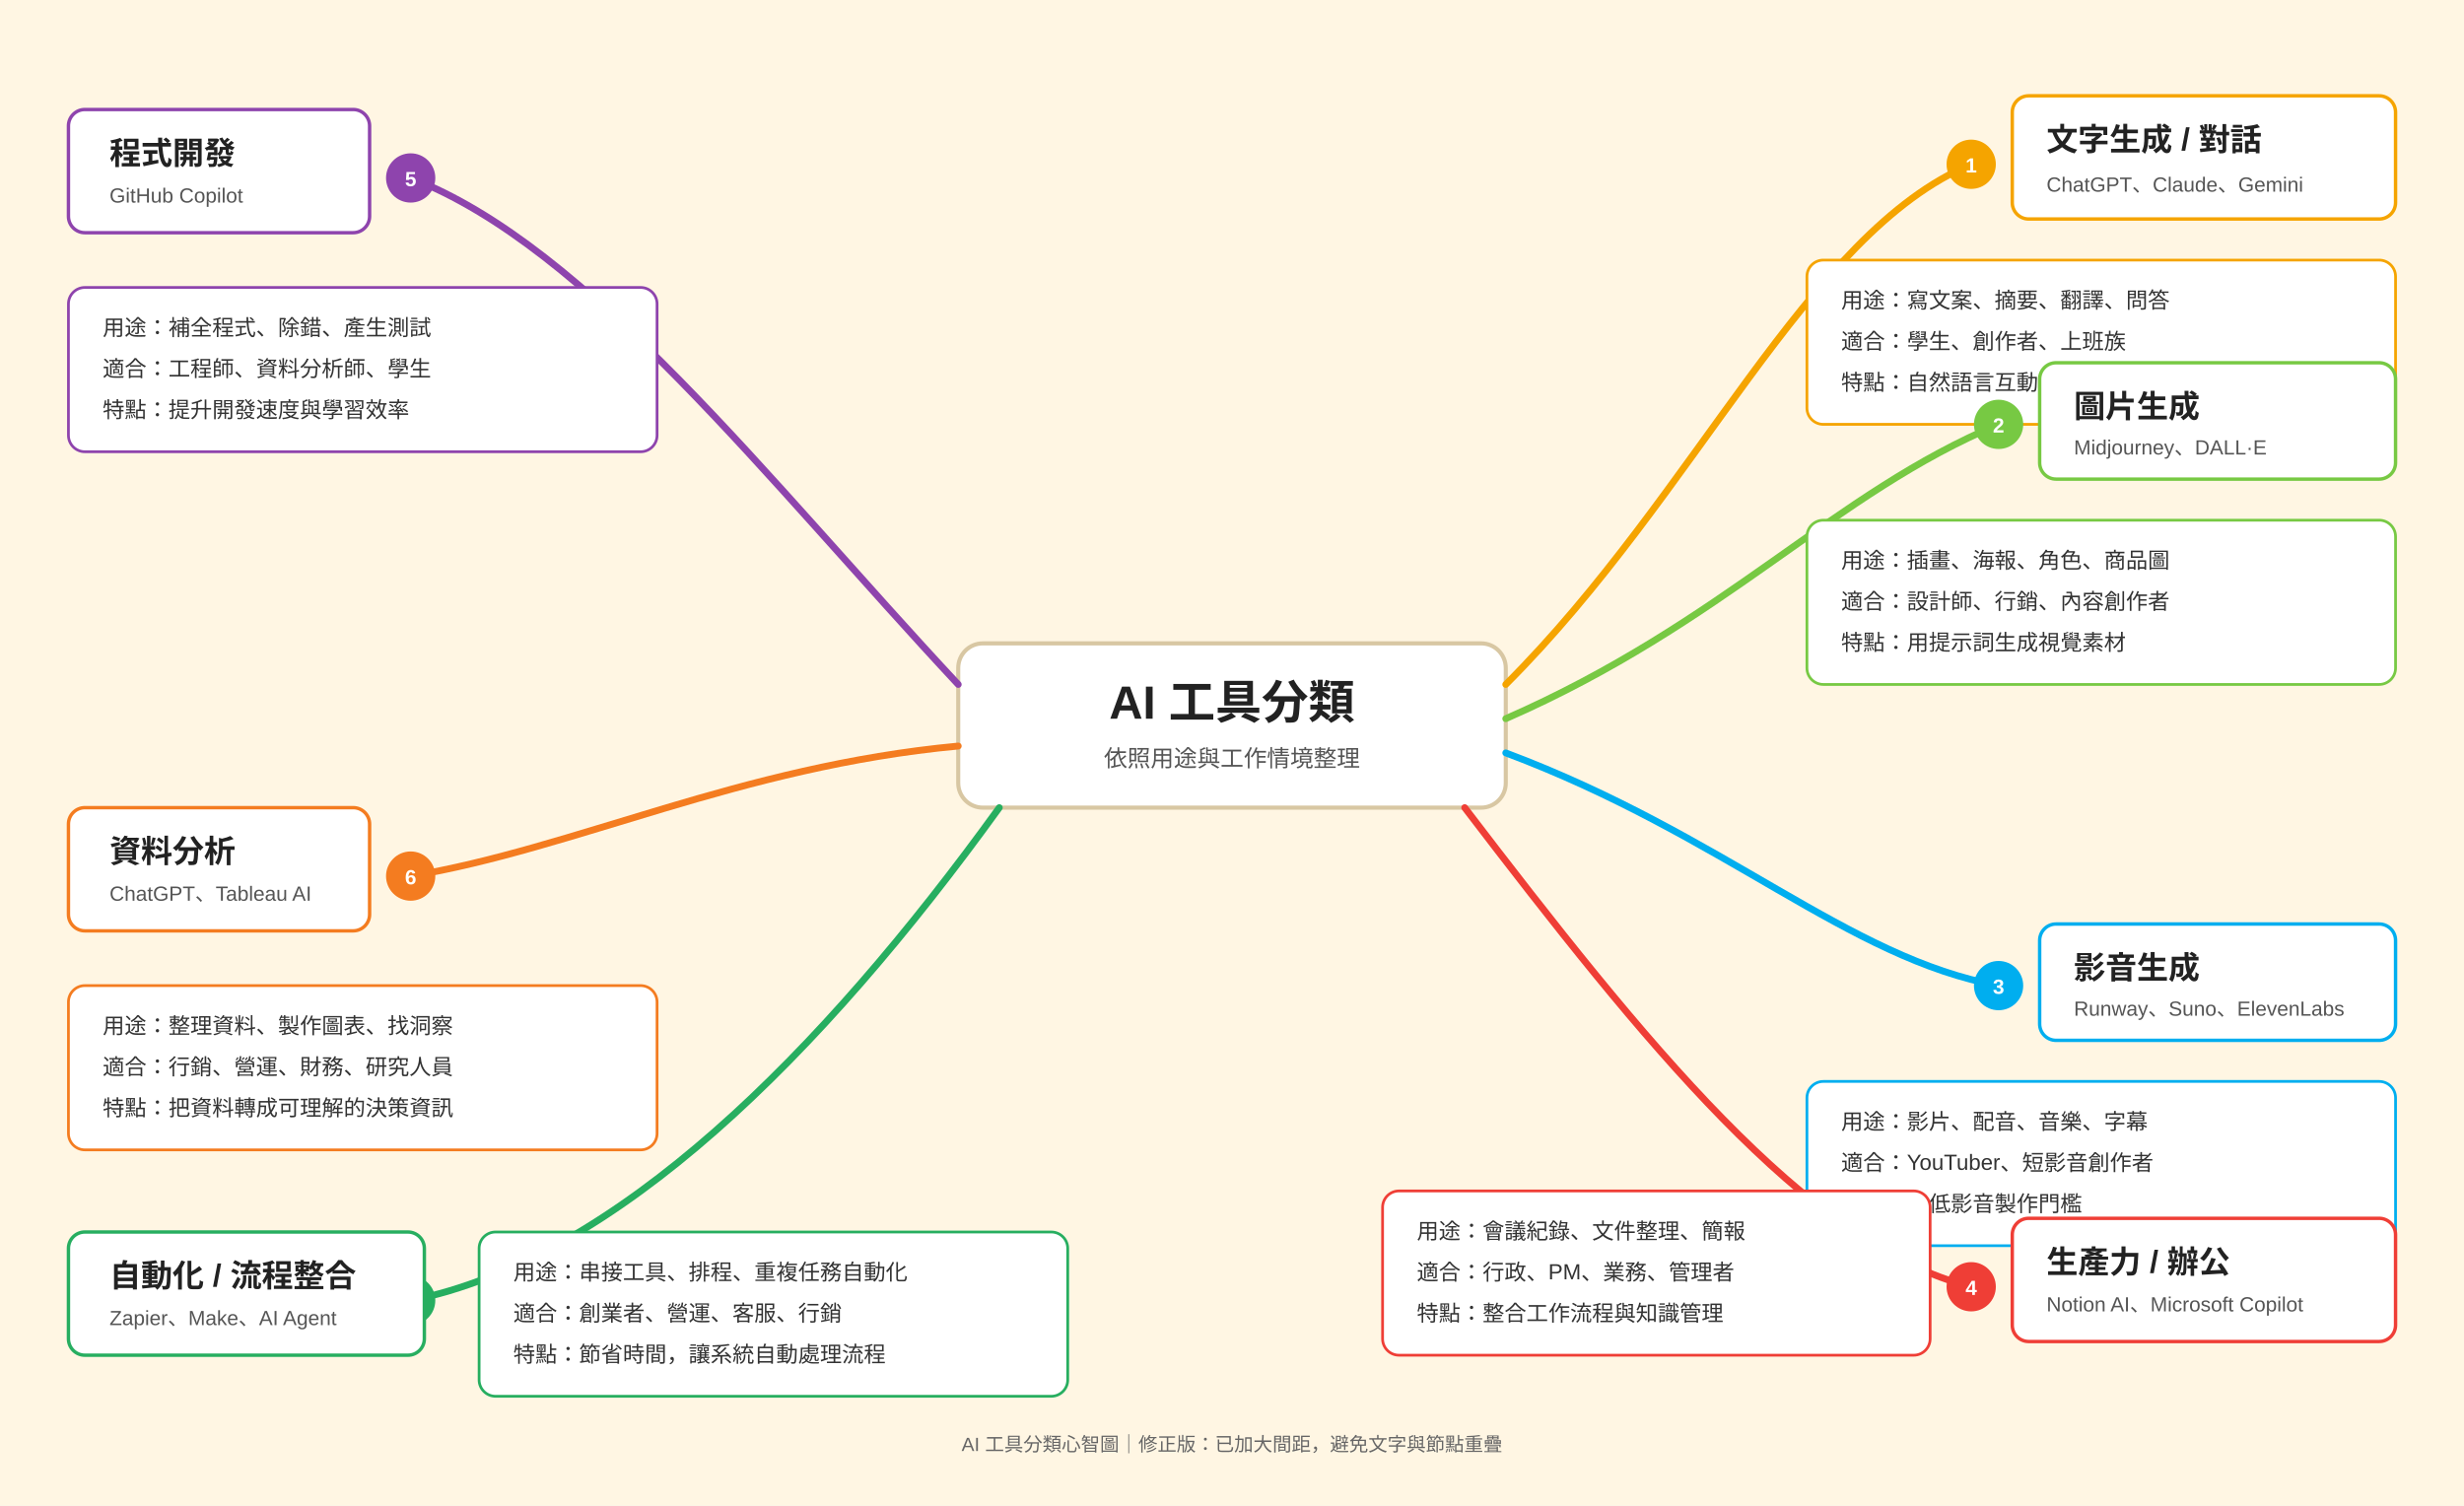
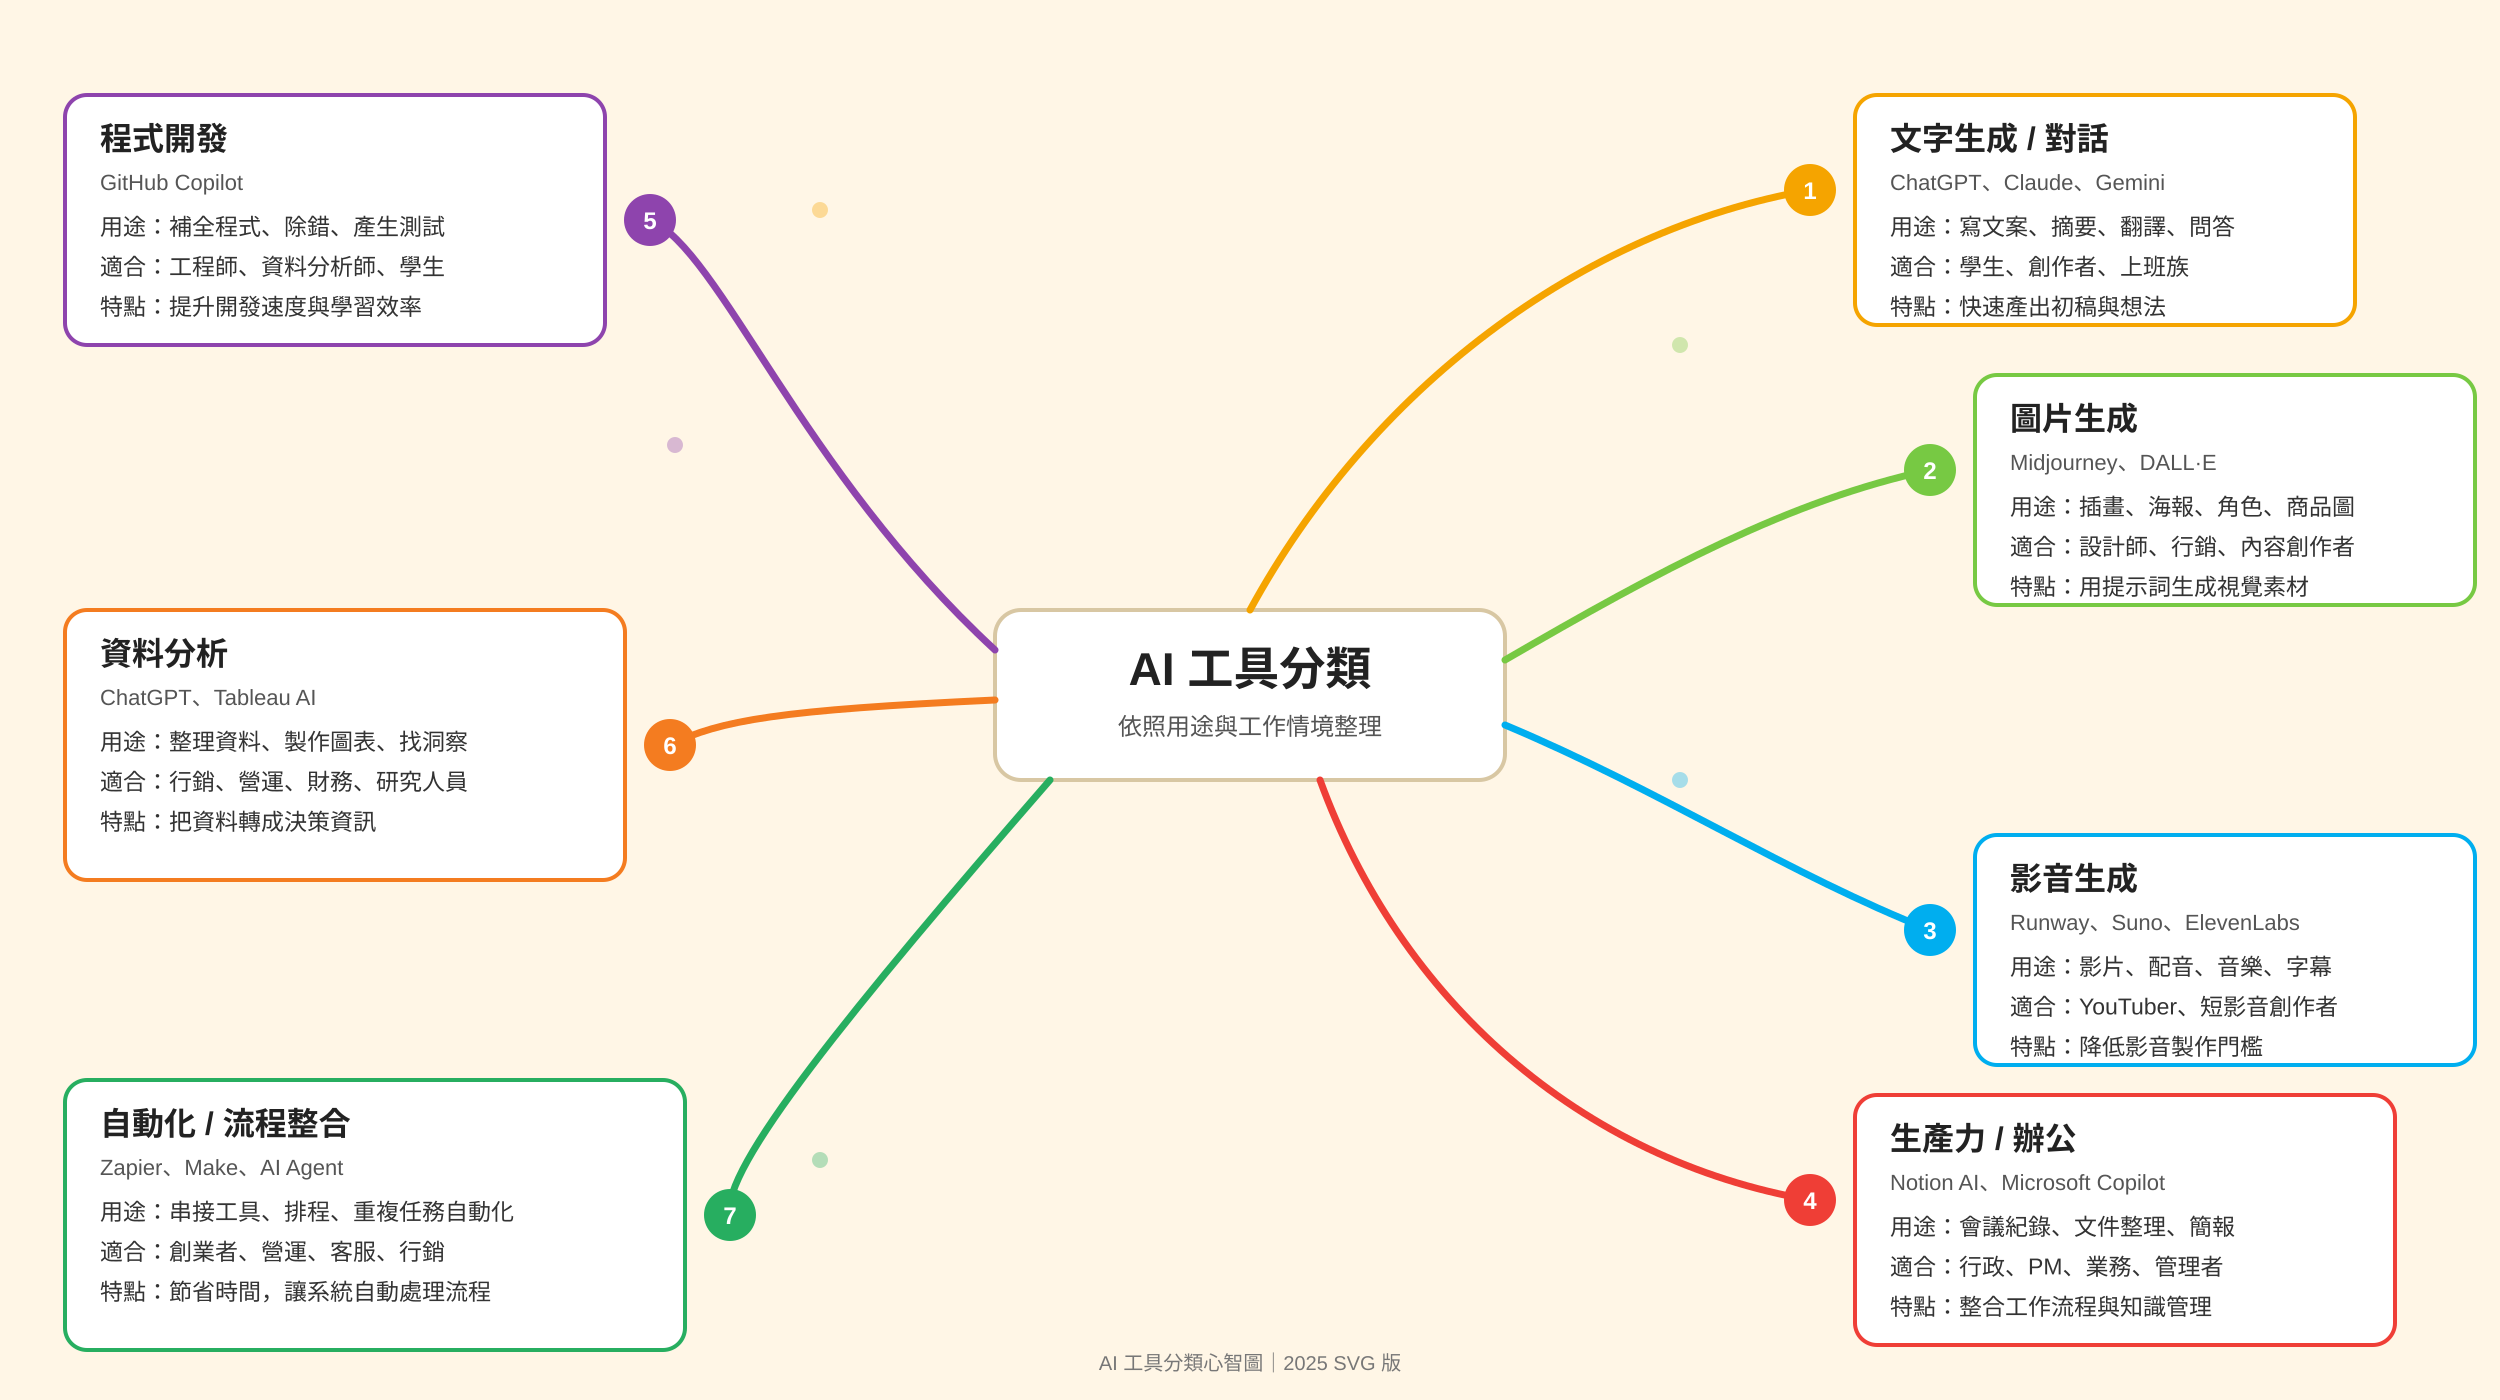
- <svg xmlns="http://www.w3.org/2000/svg" width="1800" height="1100" viewBox="0 0 1800 1100">
+ <svg xmlns="http://www.w3.org/2000/svg" width="2500" height="1400" viewBox="0 0 2500 1400">
  <defs>
    <style>
-       .bg { fill: #fff6e3; }
-       .centerBox { fill: #ffffff; stroke: #d8c7a3; stroke-width: 3; }
-       .title { font-family: "Microsoft JhengHei", "Noto Sans TC", Arial, sans-serif; font-size: 34px; font-weight: 700; fill: #222; }
-       .subtitle { font-family: "Microsoft JhengHei", "Noto Sans TC", Arial, sans-serif; font-size: 17px; fill: #555; }
-       .nodeTitle { font-family: "Microsoft JhengHei", "Noto Sans TC", Arial, sans-serif; font-size: 23px; font-weight: 700; fill: #222; }
-       .nodeSub { font-family: "Microsoft JhengHei", "Noto Sans TC", Arial, sans-serif; font-size: 15px; fill: #555; }
-       .desc { font-family: "Microsoft JhengHei", "Noto Sans TC", Arial, sans-serif; font-size: 16px; fill: #333; }
-       .small { font-family: "Microsoft JhengHei", "Noto Sans TC", Arial, sans-serif; font-size: 14px; fill: #666; }
-       .line { fill: none; stroke-width: 5; stroke-linecap: round; }
-       .box { fill: #ffffff; stroke-width: 2.5; }
-       .info { fill: #ffffff; stroke-width: 2; }
-       .numText { font-family: Arial, sans-serif; font-size: 15px; font-weight: 700; fill: white; }
+       .bg {
+         fill: #fff6e6;
+       }
+ 
+       .centerBox {
+         fill: #ffffff;
+         stroke: #d8c7a3;
+         stroke-width: 4;
+       }
+ 
+       .centerTitle {
+         font-family: "Microsoft JhengHei", "Noto Sans TC", Arial, sans-serif;
+         font-size: 46px;
+         font-weight: 700;
+         fill: #222222;
+       }
+ 
+       .centerSub {
+         font-family: "Microsoft JhengHei", "Noto Sans TC", Arial, sans-serif;
+         font-size: 24px;
+         fill: #555555;
+       }
+ 
+       .card {
+         fill: #ffffff;
+         stroke-width: 4;
+       }
+ 
+       .cardTitle {
+         font-family: "Microsoft JhengHei", "Noto Sans TC", Arial, sans-serif;
+         font-size: 32px;
+         font-weight: 700;
+         fill: #222222;
+       }
+ 
+       .toolText {
+         font-family: "Microsoft JhengHei", "Noto Sans TC", Arial, sans-serif;
+         font-size: 22px;
+         fill: #555555;
+       }
+ 
+       .descText {
+         font-family: "Microsoft JhengHei", "Noto Sans TC", Arial, sans-serif;
+         font-size: 23px;
+         fill: #333333;
+       }
+ 
+       .line {
+         fill: none;
+         stroke-width: 7;
+         stroke-linecap: round;
+       }
+ 
+       .num {
+         font-family: Arial, sans-serif;
+         font-size: 24px;
+         font-weight: 700;
+         fill: #ffffff;
+       }
+ 
+       .footer {
+         font-family: "Microsoft JhengHei", "Noto Sans TC", Arial, sans-serif;
+         font-size: 20px;
+         fill: #777777;
+       }
    </style>
  </defs>
-   <rect class="bg" x="0" y="0" width="1800" height="1100" />
-   <rect class="centerBox" x="700" y="470" width="400" height="120" rx="18" />
-   <text class="title" x="900" y="525" text-anchor="middle">AI 工具分類</text>
-   <text class="subtitle" x="900" y="560" text-anchor="middle">依照用途與工作情境整理</text>
-   <path class="line" stroke="#f5a400" d="M1100 500 C1240 360, 1320 170, 1440 120" />
-   <path class="line" stroke="#77c943" d="M1100 525 C1260 455, 1340 360, 1460 310" />
-   <path class="line" stroke="#00aeef" d="M1100 550 C1260 610, 1350 700, 1460 720" />
-   <path class="line" stroke="#ef3e36" d="M1070 590 C1200 760, 1320 910, 1440 940" />
-   <path class="line" stroke="#8e44ad" d="M700 500 C560 350, 430 180, 300 130" />
-   <path class="line" stroke="#f47c20" d="M700 545 C540 560, 420 620, 300 640" />
-   <path class="line" stroke="#27ae60" d="M730 590 C600 770, 450 920, 300 950" />
-   <circle cx="1440" cy="120" r="18" fill="#f5a400" />
-   <text class="numText" x="1440" y="126" text-anchor="middle">1</text>
-   <rect class="box" x="1470" y="70" width="280" height="90" rx="12" stroke="#f5a400" />
-   <text class="nodeTitle" x="1495" y="110">文字生成 / 對話</text>
-   <text class="nodeSub" x="1495" y="140">ChatGPT、Claude、Gemini</text>
-   <rect class="info" x="1320" y="190" width="430" height="120" rx="12" stroke="#f5a400" />
-   <text class="desc" x="1345" y="225">用途：寫文案、摘要、翻譯、問答</text>
-   <text class="desc" x="1345" y="255">適合：學生、創作者、上班族</text>
-   <text class="desc" x="1345" y="285">特點：自然語言互動，快速產出初稿</text>
-   <circle cx="1460" cy="310" r="18" fill="#77c943" />
-   <text class="numText" x="1460" y="316" text-anchor="middle">2</text>
-   <rect class="box" x="1490" y="265" width="260" height="85" rx="12" stroke="#77c943" />
-   <text class="nodeTitle" x="1515" y="305">圖片生成</text>
-   <text class="nodeSub" x="1515" y="332">Midjourney、DALL·E</text>
-   <rect class="info" x="1320" y="380" width="430" height="120" rx="12" stroke="#77c943" />
-   <text class="desc" x="1345" y="415">用途：插畫、海報、角色、商品圖</text>
-   <text class="desc" x="1345" y="445">適合：設計師、行銷、內容創作者</text>
-   <text class="desc" x="1345" y="475">特點：用提示詞生成視覺素材</text>
-   <circle cx="1460" cy="720" r="18" fill="#00aeef" />
-   <text class="numText" x="1460" y="726" text-anchor="middle">3</text>
-   <rect class="box" x="1490" y="675" width="260" height="85" rx="12" stroke="#00aeef" />
-   <text class="nodeTitle" x="1515" y="715">影音生成</text>
-   <text class="nodeSub" x="1515" y="742">Runway、Suno、ElevenLabs</text>
-   <rect class="info" x="1320" y="790" width="430" height="120" rx="12" stroke="#00aeef" />
-   <text class="desc" x="1345" y="825">用途：影片、配音、音樂、字幕</text>
-   <text class="desc" x="1345" y="855">適合：YouTuber、短影音創作者</text>
-   <text class="desc" x="1345" y="885">特點：降低影音製作門檻</text>
-   <circle cx="1440" cy="940" r="18" fill="#ef3e36" />
-   <text class="numText" x="1440" y="946" text-anchor="middle">4</text>
-   <rect class="box" x="1470" y="890" width="280" height="90" rx="12" stroke="#ef3e36" />
-   <text class="nodeTitle" x="1495" y="930">生產力 / 辦公</text>
-   <text class="nodeSub" x="1495" y="958">Notion AI、Microsoft Copilot</text>
-   <rect class="info" x="1010" y="870" width="400" height="120" rx="12" stroke="#ef3e36" />
-   <text class="desc" x="1035" y="905">用途：會議紀錄、文件整理、簡報</text>
-   <text class="desc" x="1035" y="935">適合：行政、PM、業務、管理者</text>
-   <text class="desc" x="1035" y="965">特點：整合工作流程與知識管理</text>
-   <circle cx="300" cy="130" r="18" fill="#8e44ad" />
-   <text class="numText" x="300" y="136" text-anchor="middle">5</text>
-   <rect class="box" x="50" y="80" width="220" height="90" rx="12" stroke="#8e44ad" />
-   <text class="nodeTitle" x="80" y="120">程式開發</text>
-   <text class="nodeSub" x="80" y="148">GitHub Copilot</text>
-   <rect class="info" x="50" y="210" width="430" height="120" rx="12" stroke="#8e44ad" />
-   <text class="desc" x="75" y="245">用途：補全程式、除錯、產生測試</text>
-   <text class="desc" x="75" y="275">適合：工程師、資料分析師、學生</text>
-   <text class="desc" x="75" y="305">特點：提升開發速度與學習效率</text>
-   <circle cx="300" cy="640" r="18" fill="#f47c20" />
-   <text class="numText" x="300" y="646" text-anchor="middle">6</text>
-   <rect class="box" x="50" y="590" width="220" height="90" rx="12" stroke="#f47c20" />
-   <text class="nodeTitle" x="80" y="630">資料分析</text>
-   <text class="nodeSub" x="80" y="658">ChatGPT、Tableau AI</text>
-   <rect class="info" x="50" y="720" width="430" height="120" rx="12" stroke="#f47c20" />
-   <text class="desc" x="75" y="755">用途：整理資料、製作圖表、找洞察</text>
-   <text class="desc" x="75" y="785">適合：行銷、營運、財務、研究人員</text>
-   <text class="desc" x="75" y="815">特點：把資料轉成可理解的決策資訊</text>
-   <circle cx="300" cy="950" r="18" fill="#27ae60" />
-   <text class="numText" x="300" y="956" text-anchor="middle">7</text>
-   <rect class="box" x="50" y="900" width="260" height="90" rx="12" stroke="#27ae60" />
-   <text class="nodeTitle" x="80" y="940">自動化 / 流程整合</text>
-   <text class="nodeSub" x="80" y="968">Zapier、Make、AI Agent</text>
-   <rect class="info" x="350" y="900" width="430" height="120" rx="12" stroke="#27ae60" />
-   <text class="desc" x="375" y="935">用途：串接工具、排程、重複任務自動化</text>
-   <text class="desc" x="375" y="965">適合：創業者、營運、客服、行銷</text>
-   <text class="desc" x="375" y="995">特點：節省時間，讓系統自動處理流程</text>
-   <text class="small" x="900" y="1060" text-anchor="middle">AI 工具分類心智圖｜修正版：已加大間距，避免文字與節點重疊</text>
+   <rect class="bg" x="0" y="0" width="2500" height="1400" />
+   <rect class="centerBox" x="995" y="610" width="510" height="170" rx="26" />
+   <text class="centerTitle" x="1250" y="685" text-anchor="middle">AI 工具分類</text>
+   <text class="centerSub" x="1250" y="735" text-anchor="middle">依照用途與工作情境整理</text>
+   <path class="line" stroke="#f5a400" d="M1250 610 C1370 390, 1580 230, 1810 190" />
+   <path class="line" stroke="#77c943" d="M1505 660 C1660 570, 1790 500, 1930 470" />
+   <path class="line" stroke="#00aeef" d="M1505 725 C1660 790, 1790 875, 1930 930" />
+   <path class="line" stroke="#ef3e36" d="M1320 780 C1400 1000, 1580 1160, 1810 1200" />
+   <path class="line" stroke="#8e44ad" d="M995 650 C800 470, 720 250, 650 220" />
+   <path class="line" stroke="#f47c20" d="M995 700 C780 710, 720 720, 670 745" />
+   <path class="line" stroke="#27ae60" d="M1050 780 C850 1010, 720 1170, 730 1215" />
+   <rect class="card" x="1855" y="95" width="500" height="230" rx="22" stroke="#f5a400" />
+   <text class="cardTitle" x="1890" y="150">文字生成 / 對話</text>
+   <text class="toolText" x="1890" y="190">ChatGPT、Claude、Gemini</text>
+   <text class="descText" x="1890" y="235">用途：寫文案、摘要、翻譯、問答</text>
+   <text class="descText" x="1890" y="275">適合：學生、創作者、上班族</text>
+   <text class="descText" x="1890" y="315">特點：快速產出初稿與想法</text>
+   <rect class="card" x="1975" y="375" width="500" height="230" rx="22" stroke="#77c943" />
+   <text class="cardTitle" x="2010" y="430">圖片生成</text>
+   <text class="toolText" x="2010" y="470">Midjourney、DALL·E</text>
+   <text class="descText" x="2010" y="515">用途：插畫、海報、角色、商品圖</text>
+   <text class="descText" x="2010" y="555">適合：設計師、行銷、內容創作者</text>
+   <text class="descText" x="2010" y="595">特點：用提示詞生成視覺素材</text>
+   <rect class="card" x="1975" y="835" width="500" height="230" rx="22" stroke="#00aeef" />
+   <text class="cardTitle" x="2010" y="890">影音生成</text>
+   <text class="toolText" x="2010" y="930">Runway、Suno、ElevenLabs</text>
+   <text class="descText" x="2010" y="975">用途：影片、配音、音樂、字幕</text>
+   <text class="descText" x="2010" y="1015">適合：YouTuber、短影音創作者</text>
+   <text class="descText" x="2010" y="1055">特點：降低影音製作門檻</text>
+   <rect class="card" x="1855" y="1095" width="540" height="250" rx="22" stroke="#ef3e36" />
+   <text class="cardTitle" x="1890" y="1150">生產力 / 辦公</text>
+   <text class="toolText" x="1890" y="1190">Notion AI、Microsoft Copilot</text>
+   <text class="descText" x="1890" y="1235">用途：會議紀錄、文件整理、簡報</text>
+   <text class="descText" x="1890" y="1275">適合：行政、PM、業務、管理者</text>
+   <text class="descText" x="1890" y="1315">特點：整合工作流程與知識管理</text>
+   <rect class="card" x="65" y="95" width="540" height="250" rx="22" stroke="#8e44ad" />
+   <text class="cardTitle" x="100" y="150">程式開發</text>
+   <text class="toolText" x="100" y="190">GitHub Copilot</text>
+   <text class="descText" x="100" y="235">用途：補全程式、除錯、產生測試</text>
+   <text class="descText" x="100" y="275">適合：工程師、資料分析師、學生</text>
+   <text class="descText" x="100" y="315">特點：提升開發速度與學習效率</text>
+   <rect class="card" x="65" y="610" width="560" height="270" rx="22" stroke="#f47c20" />
+   <text class="cardTitle" x="100" y="665">資料分析</text>
+   <text class="toolText" x="100" y="705">ChatGPT、Tableau AI</text>
+   <text class="descText" x="100" y="750">用途：整理資料、製作圖表、找洞察</text>
+   <text class="descText" x="100" y="790">適合：行銷、營運、財務、研究人員</text>
+   <text class="descText" x="100" y="830">特點：把資料轉成決策資訊</text>
+   <rect class="card" x="65" y="1080" width="620" height="270" rx="22" stroke="#27ae60" />
+   <text class="cardTitle" x="100" y="1135">自動化 / 流程整合</text>
+   <text class="toolText" x="100" y="1175">Zapier、Make、AI Agent</text>
+   <text class="descText" x="100" y="1220">用途：串接工具、排程、重複任務自動化</text>
+   <text class="descText" x="100" y="1260">適合：創業者、營運、客服、行銷</text>
+   <text class="descText" x="100" y="1300">特點：節省時間，讓系統自動處理流程</text>
+   <circle cx="1810" cy="190" r="26" fill="#f5a400" />
+   <text class="num" x="1810" y="199" text-anchor="middle">1</text>
+   <circle cx="1930" cy="470" r="26" fill="#77c943" />
+   <text class="num" x="1930" y="479" text-anchor="middle">2</text>
+   <circle cx="1930" cy="930" r="26" fill="#00aeef" />
+   <text class="num" x="1930" y="939" text-anchor="middle">3</text>
+   <circle cx="1810" cy="1200" r="26" fill="#ef3e36" />
+   <text class="num" x="1810" y="1209" text-anchor="middle">4</text>
+   <circle cx="650" cy="220" r="26" fill="#8e44ad" />
+   <text class="num" x="650" y="229" text-anchor="middle">5</text>
+   <circle cx="670" cy="745" r="26" fill="#f47c20" />
+   <text class="num" x="670" y="754" text-anchor="middle">6</text>
+   <circle cx="730" cy="1215" r="26" fill="#27ae60" />
+   <text class="num" x="730" y="1224" text-anchor="middle">7</text>
+   <circle cx="820" cy="210" r="8" fill="#f5a400" opacity="0.35" />
+   <circle cx="1680" cy="345" r="8" fill="#77c943" opacity="0.35" />
+   <circle cx="1680" cy="780" r="8" fill="#00aeef" opacity="0.35" />
+   <circle cx="820" cy="1160" r="8" fill="#27ae60" opacity="0.35" />
+   <circle cx="675" cy="445" r="8" fill="#8e44ad" opacity="0.35" />
+   <text class="footer" x="1250" y="1370" text-anchor="middle">AI 工具分類心智圖｜2025 SVG 版</text>
</svg>
